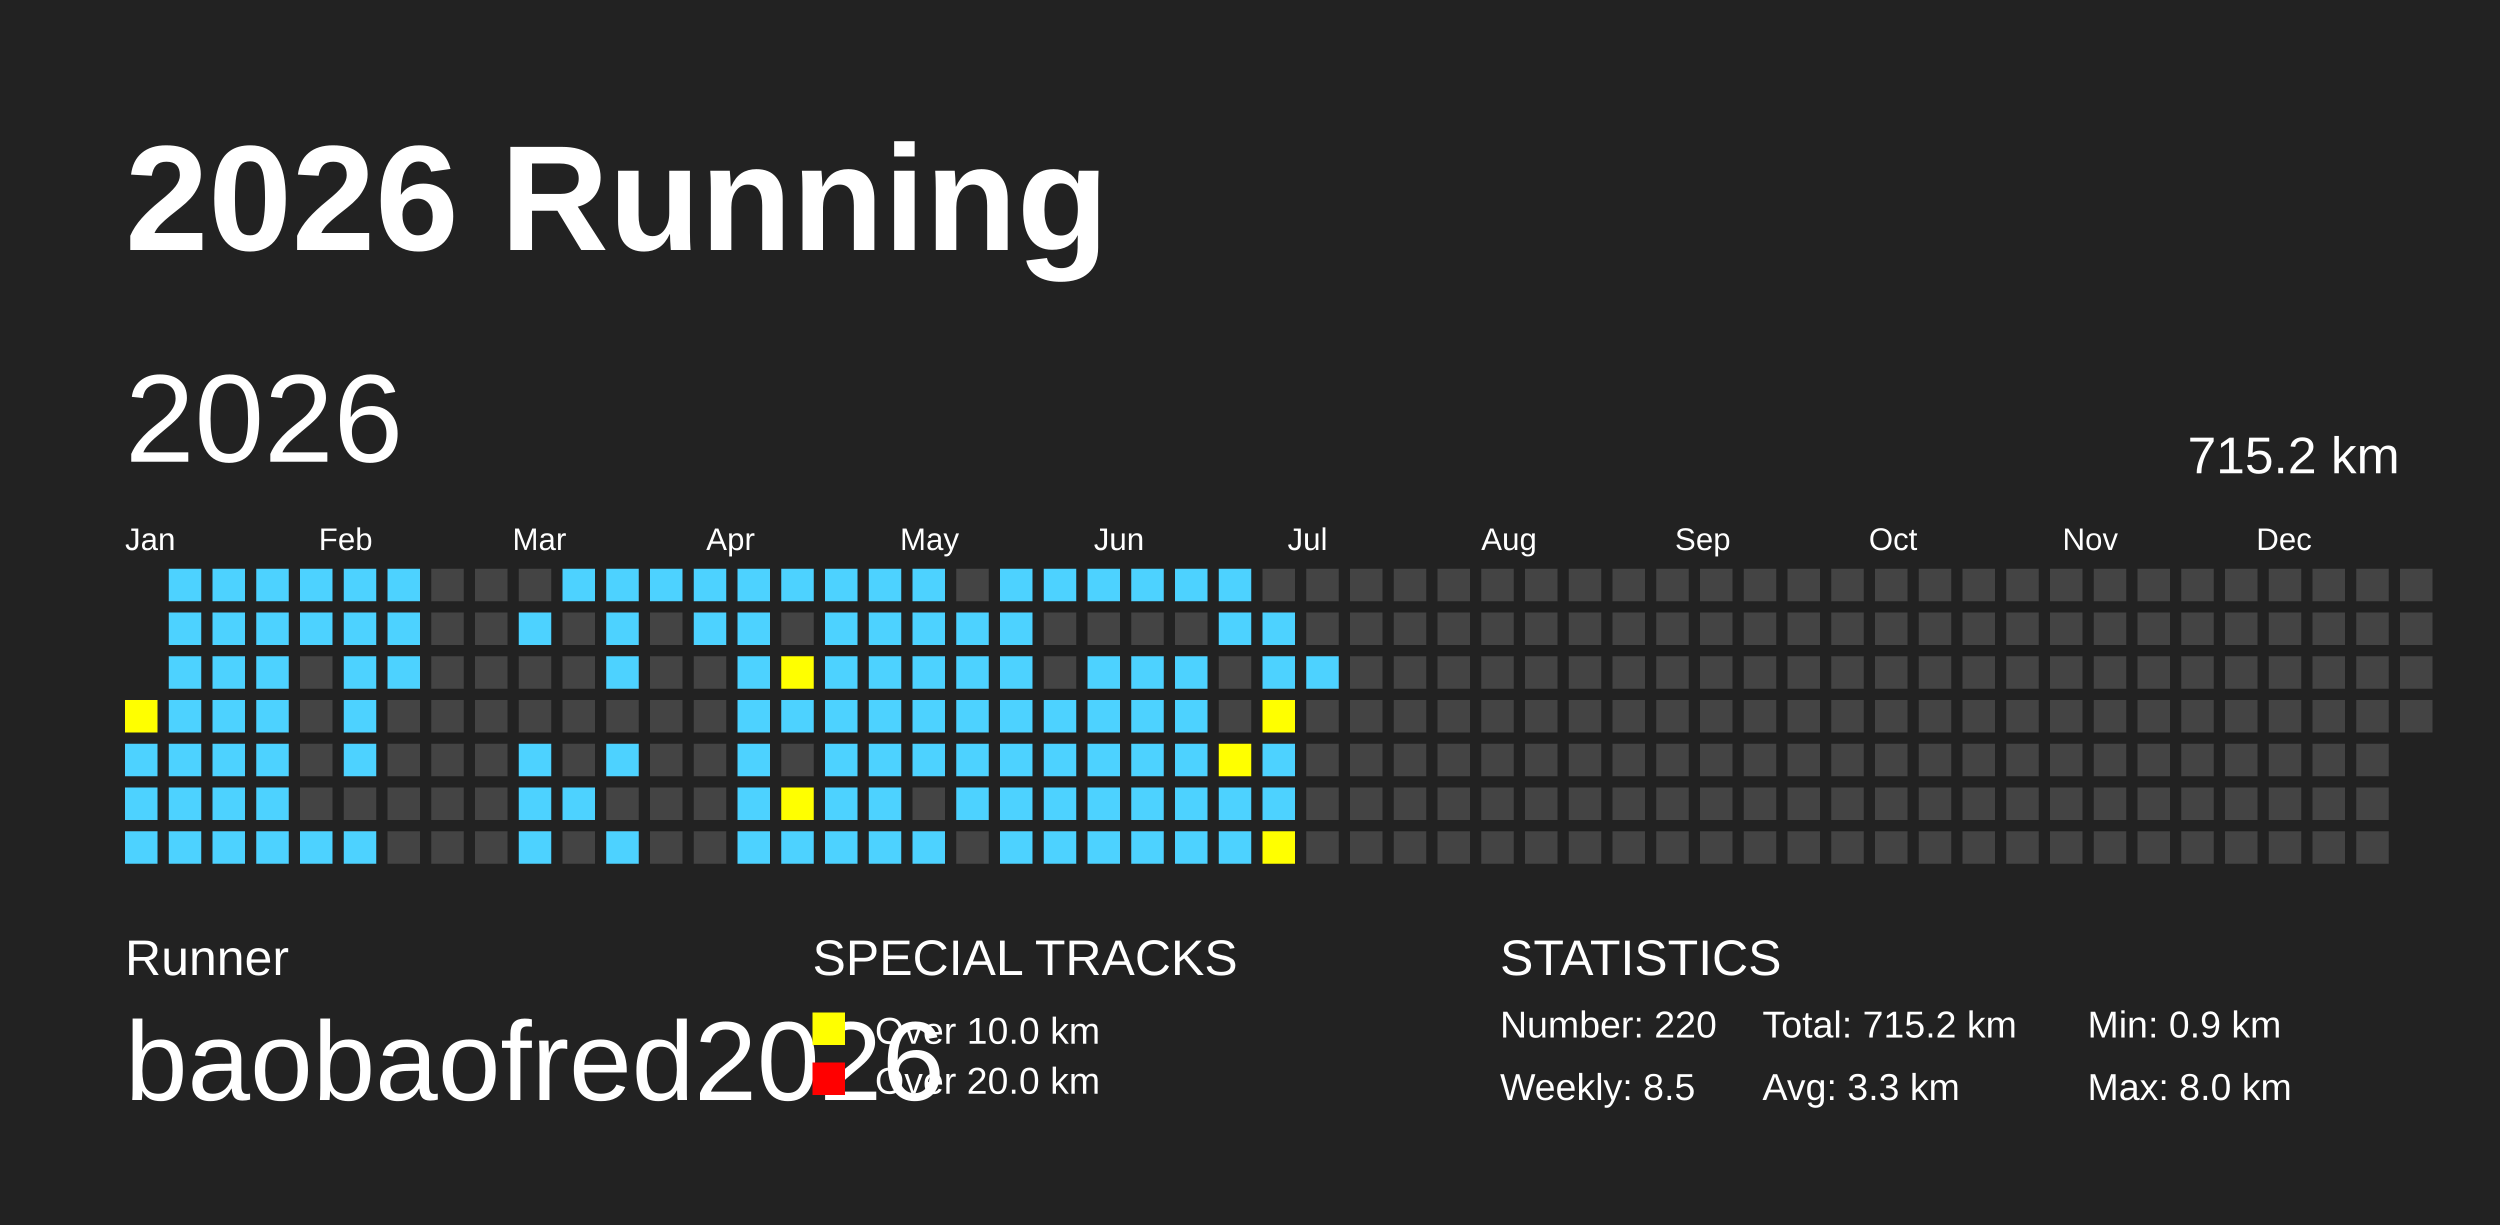
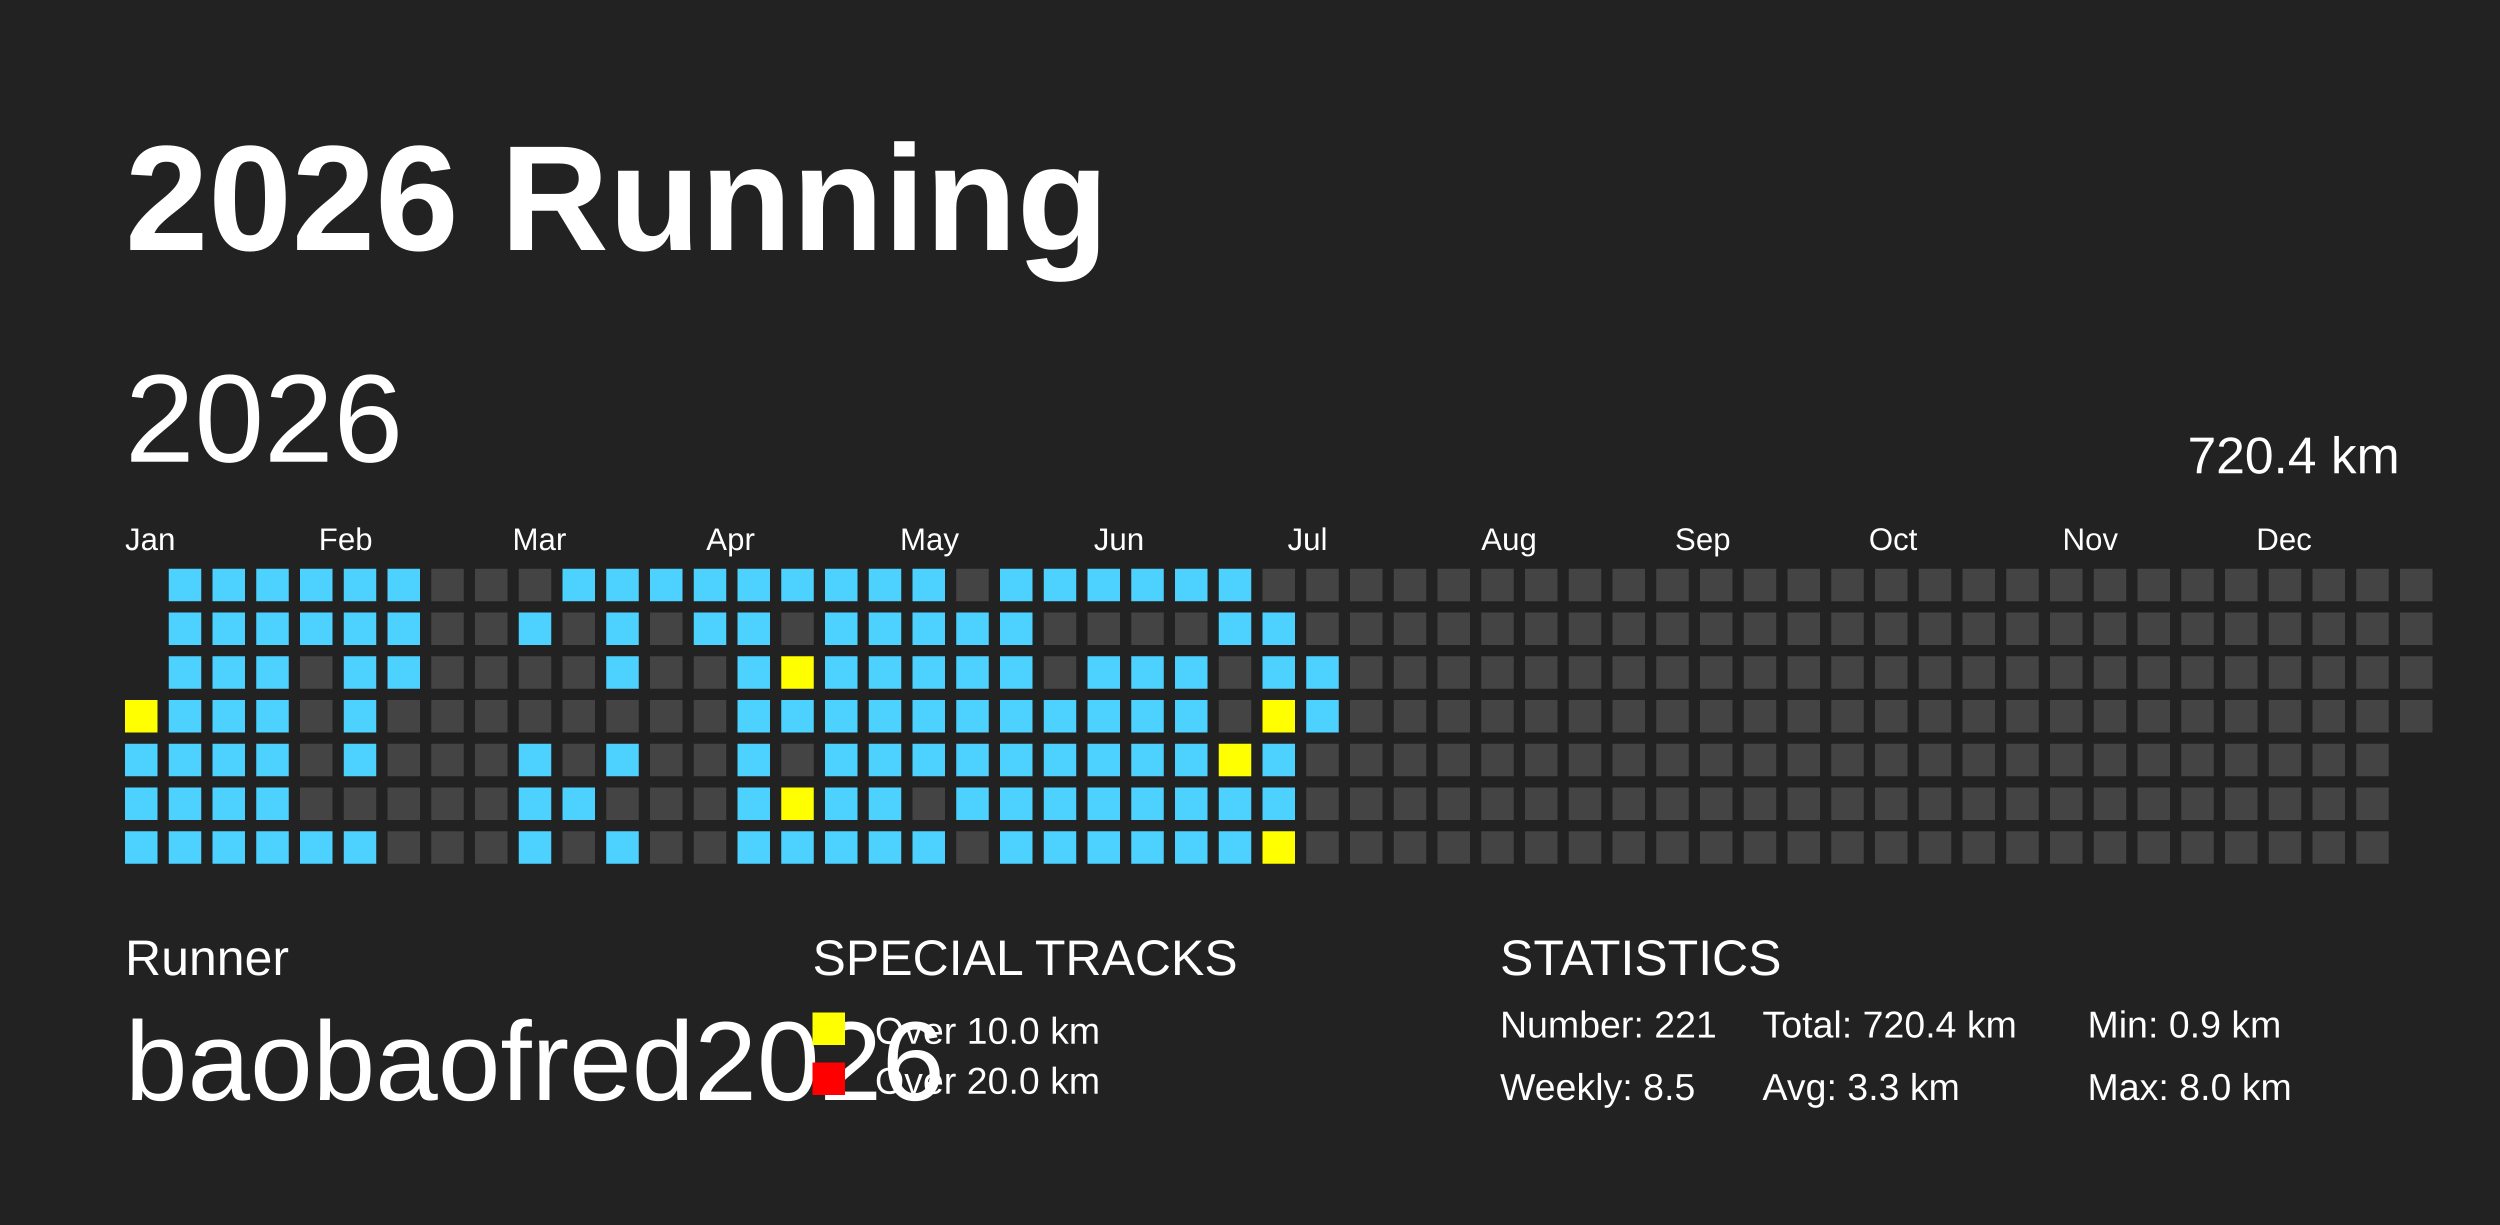
<svg xmlns="http://www.w3.org/2000/svg" baseProfile="full" height="98mm" version="1.1" viewBox="0,0,200,98" width="200mm">
  <defs />
  <rect fill="#222222" height="98" width="200" x="0" y="0" />
  <text fill="#FFFFFF" style="font-size:12px; font-family:Arial; font-weight:bold;" x="10" y="20">2026 Running</text>
  <text fill="#FFFFFF" style="font-size:4px; font-family:Arial" x="10" y="78">Runner</text>
  <text fill="#FFFFFF" style="font-size:9px; font-family:Arial" x="10" y="88">baobaofred2026</text>
  <text fill="#FFFFFF" style="font-size:4px; font-family:Arial" x="65" y="78">SPECIAL TRACKS</text>
  <rect fill="yellow" height="2.6" width="2.6" x="65" y="81" />
  <text fill="#FFFFFF" style="font-size:3px; font-family:Arial" x="70" y="83.5">Over 10.0 km</text>
  <rect fill="red" height="2.6" width="2.6" x="65" y="85" />
  <text fill="#FFFFFF" style="font-size:3px; font-family:Arial" x="70" y="87.5">Over 20.0 km</text>
  <text fill="#FFFFFF" style="font-size:4px; font-family:Arial" x="120" y="78">STATISTICS</text>
-   <text fill="#FFFFFF" style="font-size:3px; font-family:Arial" x="120" y="83">Number: 220</text>
+   <text fill="#FFFFFF" style="font-size:3px; font-family:Arial" x="120" y="83">Number: 221</text>
  <text fill="#FFFFFF" style="font-size:3px; font-family:Arial" x="120" y="88">Weekly: 8.5</text>
-   <text fill="#FFFFFF" style="font-size:3px; font-family:Arial" x="141" y="83">Total: 715.2 km</text>
+   <text fill="#FFFFFF" style="font-size:3px; font-family:Arial" x="141" y="83">Total: 720.4 km</text>
  <text fill="#FFFFFF" style="font-size:3px; font-family:Arial" x="141" y="88">Avg: 3.3 km</text>
  <text fill="#FFFFFF" style="font-size:3px; font-family:Arial" x="167" y="83">Min: 0.9 km</text>
  <text fill="#FFFFFF" style="font-size:3px; font-family:Arial" x="167" y="88">Max: 8.0 km</text>
  <text dominant-baseline="hanging" fill="#FFFFFF" style="font-size:10.0px; font-family:Arial;" x="10" y="30">2026</text>
-   <text dominant-baseline="hanging" fill="#FFFFFF" style="font-size:4.125px; font-family:Arial;" x="175" y="35">715.2 km</text>
+   <text dominant-baseline="hanging" fill="#FFFFFF" style="font-size:4.125px; font-family:Arial;" x="175" y="35">720.4 km</text>
  <text fill="#FFFFFF" style="font-size:2.5px; font-family:Arial" x="10.0" y="44">Jan</text>
  <text fill="#FFFFFF" style="font-size:2.5px; font-family:Arial" x="25.5" y="44">Feb</text>
  <text fill="#FFFFFF" style="font-size:2.5px; font-family:Arial" x="41.0" y="44">Mar</text>
  <text fill="#FFFFFF" style="font-size:2.5px; font-family:Arial" x="56.5" y="44">Apr</text>
  <text fill="#FFFFFF" style="font-size:2.5px; font-family:Arial" x="72.0" y="44">May</text>
  <text fill="#FFFFFF" style="font-size:2.5px; font-family:Arial" x="87.5" y="44">Jun</text>
  <text fill="#FFFFFF" style="font-size:2.5px; font-family:Arial" x="103.0" y="44">Jul</text>
  <text fill="#FFFFFF" style="font-size:2.5px; font-family:Arial" x="118.5" y="44">Aug</text>
  <text fill="#FFFFFF" style="font-size:2.5px; font-family:Arial" x="134.0" y="44">Sep</text>
  <text fill="#FFFFFF" style="font-size:2.5px; font-family:Arial" x="149.5" y="44">Oct</text>
  <text fill="#FFFFFF" style="font-size:2.5px; font-family:Arial" x="165.0" y="44">Nov</text>
  <text fill="#FFFFFF" style="font-size:2.5px; font-family:Arial" x="180.5" y="44">Dec</text>
  <rect fill="yellow" height="2.6" width="2.6" x="10.0" y="56.0" />
  <rect fill="#4DD2FF" height="2.6" width="2.6" x="10.0" y="59.5" />
  <rect fill="#4DD2FF" height="2.6" width="2.6" x="10.0" y="63.0" />
  <rect fill="#4DD2FF" height="2.6" width="2.6" x="10.0" y="66.5" />
  <rect fill="#4DD2FF" height="2.6" width="2.6" x="13.5" y="45.5" />
  <rect fill="#4DD2FF" height="2.6" width="2.6" x="13.5" y="49.0" />
  <rect fill="#4DD2FF" height="2.6" width="2.6" x="13.5" y="52.5" />
  <rect fill="#4DD2FF" height="2.6" width="2.6" x="13.5" y="56.0" />
  <rect fill="#4DD2FF" height="2.6" width="2.6" x="13.5" y="59.5" />
  <rect fill="#4DD2FF" height="2.6" width="2.6" x="13.5" y="63.0" />
  <rect fill="#4DD2FF" height="2.6" width="2.6" x="13.5" y="66.5" />
  <rect fill="#4DD2FF" height="2.6" width="2.6" x="17.0" y="45.5" />
  <rect fill="#4DD2FF" height="2.6" width="2.6" x="17.0" y="49.0" />
  <rect fill="#4DD2FF" height="2.6" width="2.6" x="17.0" y="52.5" />
  <rect fill="#4DD2FF" height="2.6" width="2.6" x="17.0" y="56.0" />
  <rect fill="#4DD2FF" height="2.6" width="2.6" x="17.0" y="59.5" />
  <rect fill="#4DD2FF" height="2.6" width="2.6" x="17.0" y="63.0" />
  <rect fill="#4DD2FF" height="2.6" width="2.6" x="17.0" y="66.5" />
  <rect fill="#4DD2FF" height="2.6" width="2.6" x="20.5" y="45.5" />
  <rect fill="#4DD2FF" height="2.6" width="2.6" x="20.5" y="49.0" />
  <rect fill="#4DD2FF" height="2.6" width="2.6" x="20.5" y="52.5" />
  <rect fill="#4DD2FF" height="2.6" width="2.6" x="20.5" y="56.0" />
  <rect fill="#4DD2FF" height="2.6" width="2.6" x="20.5" y="59.5" />
  <rect fill="#4DD2FF" height="2.6" width="2.6" x="20.5" y="63.0" />
  <rect fill="#4DD2FF" height="2.6" width="2.6" x="20.5" y="66.5" />
  <rect fill="#4DD2FF" height="2.6" width="2.6" x="24.0" y="45.5" />
  <rect fill="#4DD2FF" height="2.6" width="2.6" x="24.0" y="49.0" />
  <rect fill="#444444" height="2.6" width="2.6" x="24.0" y="52.5" />
  <rect fill="#444444" height="2.6" width="2.6" x="24.0" y="56.0" />
  <rect fill="#444444" height="2.6" width="2.6" x="24.0" y="59.5" />
  <rect fill="#444444" height="2.6" width="2.6" x="24.0" y="63.0" />
  <rect fill="#4DD2FF" height="2.6" width="2.6" x="24.0" y="66.5" />
  <rect fill="#4DD2FF" height="2.6" width="2.6" x="27.5" y="45.5" />
  <rect fill="#4DD2FF" height="2.6" width="2.6" x="27.5" y="49.0" />
  <rect fill="#4DD2FF" height="2.6" width="2.6" x="27.5" y="52.5" />
  <rect fill="#4DD2FF" height="2.6" width="2.6" x="27.5" y="56.0" />
  <rect fill="#4DD2FF" height="2.6" width="2.6" x="27.5" y="59.5" />
  <rect fill="#444444" height="2.6" width="2.6" x="27.5" y="63.0" />
  <rect fill="#4DD2FF" height="2.6" width="2.6" x="27.5" y="66.5" />
  <rect fill="#4DD2FF" height="2.6" width="2.6" x="31.0" y="45.5" />
  <rect fill="#4DD2FF" height="2.6" width="2.6" x="31.0" y="49.0" />
  <rect fill="#4DD2FF" height="2.6" width="2.6" x="31.0" y="52.5" />
  <rect fill="#444444" height="2.6" width="2.6" x="31.0" y="56.0" />
  <rect fill="#444444" height="2.6" width="2.6" x="31.0" y="59.5" />
  <rect fill="#444444" height="2.6" width="2.6" x="31.0" y="63.0" />
  <rect fill="#444444" height="2.6" width="2.6" x="31.0" y="66.5" />
  <rect fill="#444444" height="2.6" width="2.6" x="34.5" y="45.5" />
  <rect fill="#444444" height="2.6" width="2.6" x="34.5" y="49.0" />
  <rect fill="#444444" height="2.6" width="2.6" x="34.5" y="52.5" />
  <rect fill="#444444" height="2.6" width="2.6" x="34.5" y="56.0" />
  <rect fill="#444444" height="2.6" width="2.6" x="34.5" y="59.5" />
  <rect fill="#444444" height="2.6" width="2.6" x="34.5" y="63.0" />
  <rect fill="#444444" height="2.6" width="2.6" x="34.5" y="66.5" />
  <rect fill="#444444" height="2.6" width="2.6" x="38.0" y="45.5" />
  <rect fill="#444444" height="2.6" width="2.6" x="38.0" y="49.0" />
  <rect fill="#444444" height="2.6" width="2.6" x="38.0" y="52.5" />
  <rect fill="#444444" height="2.6" width="2.6" x="38.0" y="56.0" />
  <rect fill="#444444" height="2.6" width="2.6" x="38.0" y="59.5" />
  <rect fill="#444444" height="2.6" width="2.6" x="38.0" y="63.0" />
  <rect fill="#444444" height="2.6" width="2.6" x="38.0" y="66.5" />
  <rect fill="#444444" height="2.6" width="2.6" x="41.5" y="45.5" />
  <rect fill="#4DD2FF" height="2.6" width="2.6" x="41.5" y="49.0" />
  <rect fill="#444444" height="2.6" width="2.6" x="41.5" y="52.5" />
  <rect fill="#444444" height="2.6" width="2.6" x="41.5" y="56.0" />
  <rect fill="#4DD2FF" height="2.6" width="2.6" x="41.5" y="59.5" />
  <rect fill="#4DD2FF" height="2.6" width="2.6" x="41.5" y="63.0" />
  <rect fill="#4DD2FF" height="2.6" width="2.6" x="41.5" y="66.5" />
  <rect fill="#4DD2FF" height="2.6" width="2.6" x="45.0" y="45.5" />
  <rect fill="#444444" height="2.6" width="2.6" x="45.0" y="49.0" />
  <rect fill="#444444" height="2.6" width="2.6" x="45.0" y="52.5" />
  <rect fill="#444444" height="2.6" width="2.6" x="45.0" y="56.0" />
  <rect fill="#444444" height="2.6" width="2.6" x="45.0" y="59.5" />
  <rect fill="#4DD2FF" height="2.6" width="2.6" x="45.0" y="63.0" />
  <rect fill="#444444" height="2.6" width="2.6" x="45.0" y="66.5" />
  <rect fill="#4DD2FF" height="2.6" width="2.6" x="48.5" y="45.5" />
  <rect fill="#4DD2FF" height="2.6" width="2.6" x="48.5" y="49.0" />
  <rect fill="#4DD2FF" height="2.6" width="2.6" x="48.5" y="52.5" />
  <rect fill="#444444" height="2.6" width="2.6" x="48.5" y="56.0" />
  <rect fill="#4DD2FF" height="2.6" width="2.6" x="48.5" y="59.5" />
  <rect fill="#444444" height="2.6" width="2.6" x="48.5" y="63.0" />
  <rect fill="#4DD2FF" height="2.6" width="2.6" x="48.5" y="66.5" />
  <rect fill="#4DD2FF" height="2.6" width="2.6" x="52.0" y="45.5" />
  <rect fill="#444444" height="2.6" width="2.6" x="52.0" y="49.0" />
  <rect fill="#444444" height="2.6" width="2.6" x="52.0" y="52.5" />
  <rect fill="#444444" height="2.6" width="2.6" x="52.0" y="56.0" />
  <rect fill="#444444" height="2.6" width="2.6" x="52.0" y="59.5" />
  <rect fill="#444444" height="2.6" width="2.6" x="52.0" y="63.0" />
  <rect fill="#444444" height="2.6" width="2.6" x="52.0" y="66.5" />
  <rect fill="#4DD2FF" height="2.6" width="2.6" x="55.5" y="45.5" />
  <rect fill="#4DD2FF" height="2.6" width="2.6" x="55.5" y="49.0" />
  <rect fill="#444444" height="2.6" width="2.6" x="55.5" y="52.5" />
  <rect fill="#444444" height="2.6" width="2.6" x="55.5" y="56.0" />
  <rect fill="#444444" height="2.6" width="2.6" x="55.5" y="59.5" />
  <rect fill="#444444" height="2.6" width="2.6" x="55.5" y="63.0" />
  <rect fill="#444444" height="2.6" width="2.6" x="55.5" y="66.5" />
  <rect fill="#4DD2FF" height="2.6" width="2.6" x="59.0" y="45.5" />
  <rect fill="#4DD2FF" height="2.6" width="2.6" x="59.0" y="49.0" />
  <rect fill="#4DD2FF" height="2.6" width="2.6" x="59.0" y="52.5" />
  <rect fill="#4DD2FF" height="2.6" width="2.6" x="59.0" y="56.0" />
  <rect fill="#4DD2FF" height="2.6" width="2.6" x="59.0" y="59.5" />
  <rect fill="#4DD2FF" height="2.6" width="2.6" x="59.0" y="63.0" />
  <rect fill="#4DD2FF" height="2.6" width="2.6" x="59.0" y="66.5" />
  <rect fill="#4DD2FF" height="2.6" width="2.6" x="62.5" y="45.5" />
  <rect fill="#444444" height="2.6" width="2.6" x="62.5" y="49.0" />
  <rect fill="yellow" height="2.6" width="2.6" x="62.5" y="52.5" />
  <rect fill="#4DD2FF" height="2.6" width="2.6" x="62.5" y="56.0" />
  <rect fill="#444444" height="2.6" width="2.6" x="62.5" y="59.5" />
  <rect fill="yellow" height="2.6" width="2.6" x="62.5" y="63.0" />
  <rect fill="#4DD2FF" height="2.6" width="2.6" x="62.5" y="66.5" />
  <rect fill="#4DD2FF" height="2.6" width="2.6" x="66.0" y="45.5" />
  <rect fill="#4DD2FF" height="2.6" width="2.6" x="66.0" y="49.0" />
  <rect fill="#4DD2FF" height="2.6" width="2.6" x="66.0" y="52.5" />
  <rect fill="#4DD2FF" height="2.6" width="2.6" x="66.0" y="56.0" />
  <rect fill="#4DD2FF" height="2.6" width="2.6" x="66.0" y="59.5" />
  <rect fill="#4DD2FF" height="2.6" width="2.6" x="66.0" y="63.0" />
  <rect fill="#4DD2FF" height="2.6" width="2.6" x="66.0" y="66.5" />
  <rect fill="#4DD2FF" height="2.6" width="2.6" x="69.5" y="45.5" />
  <rect fill="#4DD2FF" height="2.6" width="2.6" x="69.5" y="49.0" />
  <rect fill="#4DD2FF" height="2.6" width="2.6" x="69.5" y="52.5" />
  <rect fill="#4DD2FF" height="2.6" width="2.6" x="69.5" y="56.0" />
  <rect fill="#4DD2FF" height="2.6" width="2.6" x="69.5" y="59.5" />
  <rect fill="#4DD2FF" height="2.6" width="2.6" x="69.5" y="63.0" />
  <rect fill="#4DD2FF" height="2.6" width="2.6" x="69.5" y="66.5" />
  <rect fill="#4DD2FF" height="2.6" width="2.6" x="73.0" y="45.5" />
  <rect fill="#4DD2FF" height="2.6" width="2.6" x="73.0" y="49.0" />
  <rect fill="#4DD2FF" height="2.6" width="2.6" x="73.0" y="52.5" />
  <rect fill="#4DD2FF" height="2.6" width="2.6" x="73.0" y="56.0" />
  <rect fill="#4DD2FF" height="2.6" width="2.6" x="73.0" y="59.5" />
  <rect fill="#444444" height="2.6" width="2.6" x="73.0" y="63.0" />
  <rect fill="#4DD2FF" height="2.6" width="2.6" x="73.0" y="66.5" />
  <rect fill="#444444" height="2.6" width="2.6" x="76.5" y="45.5" />
  <rect fill="#4DD2FF" height="2.6" width="2.6" x="76.5" y="49.0" />
  <rect fill="#4DD2FF" height="2.6" width="2.6" x="76.5" y="52.5" />
  <rect fill="#4DD2FF" height="2.6" width="2.6" x="76.5" y="56.0" />
  <rect fill="#4DD2FF" height="2.6" width="2.6" x="76.5" y="59.5" />
  <rect fill="#4DD2FF" height="2.6" width="2.6" x="76.5" y="63.0" />
  <rect fill="#444444" height="2.6" width="2.6" x="76.5" y="66.5" />
  <rect fill="#4DD2FF" height="2.6" width="2.6" x="80.0" y="45.5" />
  <rect fill="#4DD2FF" height="2.6" width="2.6" x="80.0" y="49.0" />
  <rect fill="#4DD2FF" height="2.6" width="2.6" x="80.0" y="52.5" />
  <rect fill="#4DD2FF" height="2.6" width="2.6" x="80.0" y="56.0" />
  <rect fill="#4DD2FF" height="2.6" width="2.6" x="80.0" y="59.5" />
  <rect fill="#4DD2FF" height="2.6" width="2.6" x="80.0" y="63.0" />
  <rect fill="#4DD2FF" height="2.6" width="2.6" x="80.0" y="66.5" />
  <rect fill="#4DD2FF" height="2.6" width="2.6" x="83.5" y="45.5" />
  <rect fill="#444444" height="2.6" width="2.6" x="83.5" y="49.0" />
  <rect fill="#444444" height="2.6" width="2.6" x="83.5" y="52.5" />
  <rect fill="#4DD2FF" height="2.6" width="2.6" x="83.5" y="56.0" />
  <rect fill="#4DD2FF" height="2.6" width="2.6" x="83.5" y="59.5" />
  <rect fill="#4DD2FF" height="2.6" width="2.6" x="83.5" y="63.0" />
  <rect fill="#4DD2FF" height="2.6" width="2.6" x="83.5" y="66.5" />
  <rect fill="#4DD2FF" height="2.6" width="2.6" x="87.0" y="45.5" />
  <rect fill="#444444" height="2.6" width="2.6" x="87.0" y="49.0" />
  <rect fill="#4DD2FF" height="2.6" width="2.6" x="87.0" y="52.5" />
  <rect fill="#4DD2FF" height="2.6" width="2.6" x="87.0" y="56.0" />
  <rect fill="#4DD2FF" height="2.6" width="2.6" x="87.0" y="59.5" />
  <rect fill="#4DD2FF" height="2.6" width="2.6" x="87.0" y="63.0" />
  <rect fill="#4DD2FF" height="2.6" width="2.6" x="87.0" y="66.5" />
  <rect fill="#4DD2FF" height="2.6" width="2.6" x="90.5" y="45.5" />
  <rect fill="#444444" height="2.6" width="2.6" x="90.5" y="49.0" />
  <rect fill="#4DD2FF" height="2.6" width="2.6" x="90.5" y="52.5" />
  <rect fill="#4DD2FF" height="2.6" width="2.6" x="90.5" y="56.0" />
  <rect fill="#4DD2FF" height="2.6" width="2.6" x="90.5" y="59.5" />
  <rect fill="#4DD2FF" height="2.6" width="2.6" x="90.5" y="63.0" />
  <rect fill="#4DD2FF" height="2.6" width="2.6" x="90.5" y="66.5" />
  <rect fill="#4DD2FF" height="2.6" width="2.6" x="94.0" y="45.5" />
  <rect fill="#444444" height="2.6" width="2.6" x="94.0" y="49.0" />
  <rect fill="#4DD2FF" height="2.6" width="2.6" x="94.0" y="52.5" />
  <rect fill="#4DD2FF" height="2.6" width="2.6" x="94.0" y="56.0" />
  <rect fill="#4DD2FF" height="2.6" width="2.6" x="94.0" y="59.5" />
  <rect fill="#4DD2FF" height="2.6" width="2.6" x="94.0" y="63.0" />
  <rect fill="#4DD2FF" height="2.6" width="2.6" x="94.0" y="66.5" />
  <rect fill="#4DD2FF" height="2.6" width="2.6" x="97.5" y="45.5" />
  <rect fill="#4DD2FF" height="2.6" width="2.6" x="97.5" y="49.0" />
  <rect fill="#444444" height="2.6" width="2.6" x="97.5" y="52.5" />
  <rect fill="#444444" height="2.6" width="2.6" x="97.5" y="56.0" />
  <rect fill="yellow" height="2.6" width="2.6" x="97.5" y="59.5" />
  <rect fill="#4DD2FF" height="2.6" width="2.6" x="97.5" y="63.0" />
  <rect fill="#4DD2FF" height="2.6" width="2.6" x="97.5" y="66.5" />
  <rect fill="#444444" height="2.6" width="2.6" x="101.0" y="45.5" />
  <rect fill="#4DD2FF" height="2.6" width="2.6" x="101.0" y="49.0" />
  <rect fill="#4DD2FF" height="2.6" width="2.6" x="101.0" y="52.5" />
  <rect fill="yellow" height="2.6" width="2.6" x="101.0" y="56.0" />
  <rect fill="#4DD2FF" height="2.6" width="2.6" x="101.0" y="59.5" />
  <rect fill="#4DD2FF" height="2.6" width="2.6" x="101.0" y="63.0" />
  <rect fill="yellow" height="2.6" width="2.6" x="101.0" y="66.5" />
  <rect fill="#444444" height="2.6" width="2.6" x="104.5" y="45.5" />
  <rect fill="#444444" height="2.6" width="2.6" x="104.5" y="49.0" />
  <rect fill="#4DD2FF" height="2.6" width="2.6" x="104.5" y="52.5" />
-   <rect fill="#444444" height="2.6" width="2.6" x="104.5" y="56.0" />
+   <rect fill="#4DD2FF" height="2.6" width="2.6" x="104.5" y="56.0" />
  <rect fill="#444444" height="2.6" width="2.6" x="104.5" y="59.5" />
  <rect fill="#444444" height="2.6" width="2.6" x="104.5" y="63.0" />
  <rect fill="#444444" height="2.6" width="2.6" x="104.5" y="66.5" />
  <rect fill="#444444" height="2.6" width="2.6" x="108.0" y="45.5" />
  <rect fill="#444444" height="2.6" width="2.6" x="108.0" y="49.0" />
  <rect fill="#444444" height="2.6" width="2.6" x="108.0" y="52.5" />
  <rect fill="#444444" height="2.6" width="2.6" x="108.0" y="56.0" />
  <rect fill="#444444" height="2.6" width="2.6" x="108.0" y="59.5" />
  <rect fill="#444444" height="2.6" width="2.6" x="108.0" y="63.0" />
  <rect fill="#444444" height="2.6" width="2.6" x="108.0" y="66.5" />
  <rect fill="#444444" height="2.6" width="2.6" x="111.5" y="45.5" />
  <rect fill="#444444" height="2.6" width="2.6" x="111.5" y="49.0" />
  <rect fill="#444444" height="2.6" width="2.6" x="111.5" y="52.5" />
  <rect fill="#444444" height="2.6" width="2.6" x="111.5" y="56.0" />
  <rect fill="#444444" height="2.6" width="2.6" x="111.5" y="59.5" />
  <rect fill="#444444" height="2.6" width="2.6" x="111.5" y="63.0" />
  <rect fill="#444444" height="2.6" width="2.6" x="111.5" y="66.5" />
  <rect fill="#444444" height="2.6" width="2.6" x="115.0" y="45.5" />
  <rect fill="#444444" height="2.6" width="2.6" x="115.0" y="49.0" />
  <rect fill="#444444" height="2.6" width="2.6" x="115.0" y="52.5" />
  <rect fill="#444444" height="2.6" width="2.6" x="115.0" y="56.0" />
  <rect fill="#444444" height="2.6" width="2.6" x="115.0" y="59.5" />
  <rect fill="#444444" height="2.6" width="2.6" x="115.0" y="63.0" />
  <rect fill="#444444" height="2.6" width="2.6" x="115.0" y="66.5" />
  <rect fill="#444444" height="2.6" width="2.6" x="118.5" y="45.5" />
  <rect fill="#444444" height="2.6" width="2.6" x="118.5" y="49.0" />
  <rect fill="#444444" height="2.6" width="2.6" x="118.5" y="52.5" />
  <rect fill="#444444" height="2.6" width="2.6" x="118.5" y="56.0" />
  <rect fill="#444444" height="2.6" width="2.6" x="118.5" y="59.5" />
  <rect fill="#444444" height="2.6" width="2.6" x="118.5" y="63.0" />
  <rect fill="#444444" height="2.6" width="2.6" x="118.5" y="66.5" />
  <rect fill="#444444" height="2.6" width="2.6" x="122.0" y="45.5" />
  <rect fill="#444444" height="2.6" width="2.6" x="122.0" y="49.0" />
  <rect fill="#444444" height="2.6" width="2.6" x="122.0" y="52.5" />
  <rect fill="#444444" height="2.6" width="2.6" x="122.0" y="56.0" />
  <rect fill="#444444" height="2.6" width="2.6" x="122.0" y="59.5" />
  <rect fill="#444444" height="2.6" width="2.6" x="122.0" y="63.0" />
  <rect fill="#444444" height="2.6" width="2.6" x="122.0" y="66.5" />
  <rect fill="#444444" height="2.6" width="2.6" x="125.5" y="45.5" />
  <rect fill="#444444" height="2.6" width="2.6" x="125.5" y="49.0" />
  <rect fill="#444444" height="2.6" width="2.6" x="125.5" y="52.5" />
  <rect fill="#444444" height="2.6" width="2.6" x="125.5" y="56.0" />
  <rect fill="#444444" height="2.6" width="2.6" x="125.5" y="59.5" />
  <rect fill="#444444" height="2.6" width="2.6" x="125.5" y="63.0" />
  <rect fill="#444444" height="2.6" width="2.6" x="125.5" y="66.5" />
  <rect fill="#444444" height="2.6" width="2.6" x="129.0" y="45.5" />
  <rect fill="#444444" height="2.6" width="2.6" x="129.0" y="49.0" />
  <rect fill="#444444" height="2.6" width="2.6" x="129.0" y="52.5" />
  <rect fill="#444444" height="2.6" width="2.6" x="129.0" y="56.0" />
  <rect fill="#444444" height="2.6" width="2.6" x="129.0" y="59.5" />
  <rect fill="#444444" height="2.6" width="2.6" x="129.0" y="63.0" />
  <rect fill="#444444" height="2.6" width="2.6" x="129.0" y="66.5" />
  <rect fill="#444444" height="2.6" width="2.6" x="132.5" y="45.5" />
  <rect fill="#444444" height="2.6" width="2.6" x="132.5" y="49.0" />
  <rect fill="#444444" height="2.6" width="2.6" x="132.5" y="52.5" />
  <rect fill="#444444" height="2.6" width="2.6" x="132.5" y="56.0" />
  <rect fill="#444444" height="2.6" width="2.6" x="132.5" y="59.5" />
  <rect fill="#444444" height="2.6" width="2.6" x="132.5" y="63.0" />
  <rect fill="#444444" height="2.6" width="2.6" x="132.5" y="66.5" />
  <rect fill="#444444" height="2.6" width="2.6" x="136.0" y="45.5" />
  <rect fill="#444444" height="2.6" width="2.6" x="136.0" y="49.0" />
  <rect fill="#444444" height="2.6" width="2.6" x="136.0" y="52.5" />
  <rect fill="#444444" height="2.6" width="2.6" x="136.0" y="56.0" />
  <rect fill="#444444" height="2.6" width="2.6" x="136.0" y="59.5" />
  <rect fill="#444444" height="2.6" width="2.6" x="136.0" y="63.0" />
  <rect fill="#444444" height="2.6" width="2.6" x="136.0" y="66.5" />
  <rect fill="#444444" height="2.6" width="2.6" x="139.5" y="45.5" />
  <rect fill="#444444" height="2.6" width="2.6" x="139.5" y="49.0" />
  <rect fill="#444444" height="2.6" width="2.6" x="139.5" y="52.5" />
  <rect fill="#444444" height="2.6" width="2.6" x="139.5" y="56.0" />
  <rect fill="#444444" height="2.6" width="2.6" x="139.5" y="59.5" />
  <rect fill="#444444" height="2.6" width="2.6" x="139.5" y="63.0" />
  <rect fill="#444444" height="2.6" width="2.6" x="139.5" y="66.5" />
  <rect fill="#444444" height="2.6" width="2.6" x="143.0" y="45.5" />
  <rect fill="#444444" height="2.6" width="2.6" x="143.0" y="49.0" />
  <rect fill="#444444" height="2.6" width="2.6" x="143.0" y="52.5" />
  <rect fill="#444444" height="2.6" width="2.6" x="143.0" y="56.0" />
  <rect fill="#444444" height="2.6" width="2.6" x="143.0" y="59.5" />
  <rect fill="#444444" height="2.6" width="2.6" x="143.0" y="63.0" />
  <rect fill="#444444" height="2.6" width="2.6" x="143.0" y="66.5" />
  <rect fill="#444444" height="2.6" width="2.6" x="146.5" y="45.5" />
  <rect fill="#444444" height="2.6" width="2.6" x="146.5" y="49.0" />
  <rect fill="#444444" height="2.6" width="2.6" x="146.5" y="52.5" />
  <rect fill="#444444" height="2.6" width="2.6" x="146.5" y="56.0" />
  <rect fill="#444444" height="2.6" width="2.6" x="146.5" y="59.5" />
  <rect fill="#444444" height="2.6" width="2.6" x="146.5" y="63.0" />
  <rect fill="#444444" height="2.6" width="2.6" x="146.5" y="66.5" />
  <rect fill="#444444" height="2.6" width="2.6" x="150.0" y="45.5" />
  <rect fill="#444444" height="2.6" width="2.6" x="150.0" y="49.0" />
  <rect fill="#444444" height="2.6" width="2.6" x="150.0" y="52.5" />
  <rect fill="#444444" height="2.6" width="2.6" x="150.0" y="56.0" />
  <rect fill="#444444" height="2.6" width="2.6" x="150.0" y="59.5" />
  <rect fill="#444444" height="2.6" width="2.6" x="150.0" y="63.0" />
  <rect fill="#444444" height="2.6" width="2.6" x="150.0" y="66.5" />
  <rect fill="#444444" height="2.6" width="2.6" x="153.5" y="45.5" />
  <rect fill="#444444" height="2.6" width="2.6" x="153.5" y="49.0" />
  <rect fill="#444444" height="2.6" width="2.6" x="153.5" y="52.5" />
  <rect fill="#444444" height="2.6" width="2.6" x="153.5" y="56.0" />
  <rect fill="#444444" height="2.6" width="2.6" x="153.5" y="59.5" />
  <rect fill="#444444" height="2.6" width="2.6" x="153.5" y="63.0" />
  <rect fill="#444444" height="2.6" width="2.6" x="153.5" y="66.5" />
  <rect fill="#444444" height="2.6" width="2.6" x="157.0" y="45.5" />
  <rect fill="#444444" height="2.6" width="2.6" x="157.0" y="49.0" />
  <rect fill="#444444" height="2.6" width="2.6" x="157.0" y="52.5" />
  <rect fill="#444444" height="2.6" width="2.6" x="157.0" y="56.0" />
  <rect fill="#444444" height="2.6" width="2.6" x="157.0" y="59.5" />
  <rect fill="#444444" height="2.6" width="2.6" x="157.0" y="63.0" />
  <rect fill="#444444" height="2.6" width="2.6" x="157.0" y="66.5" />
  <rect fill="#444444" height="2.6" width="2.6" x="160.5" y="45.5" />
  <rect fill="#444444" height="2.6" width="2.6" x="160.5" y="49.0" />
  <rect fill="#444444" height="2.6" width="2.6" x="160.5" y="52.5" />
  <rect fill="#444444" height="2.6" width="2.6" x="160.5" y="56.0" />
  <rect fill="#444444" height="2.6" width="2.6" x="160.5" y="59.5" />
  <rect fill="#444444" height="2.6" width="2.6" x="160.5" y="63.0" />
  <rect fill="#444444" height="2.6" width="2.6" x="160.5" y="66.5" />
  <rect fill="#444444" height="2.6" width="2.6" x="164.0" y="45.5" />
  <rect fill="#444444" height="2.6" width="2.6" x="164.0" y="49.0" />
  <rect fill="#444444" height="2.6" width="2.6" x="164.0" y="52.5" />
  <rect fill="#444444" height="2.6" width="2.6" x="164.0" y="56.0" />
  <rect fill="#444444" height="2.6" width="2.6" x="164.0" y="59.5" />
  <rect fill="#444444" height="2.6" width="2.6" x="164.0" y="63.0" />
  <rect fill="#444444" height="2.6" width="2.6" x="164.0" y="66.5" />
  <rect fill="#444444" height="2.6" width="2.6" x="167.5" y="45.5" />
  <rect fill="#444444" height="2.6" width="2.6" x="167.5" y="49.0" />
  <rect fill="#444444" height="2.6" width="2.6" x="167.5" y="52.5" />
  <rect fill="#444444" height="2.6" width="2.6" x="167.5" y="56.0" />
  <rect fill="#444444" height="2.6" width="2.6" x="167.5" y="59.5" />
  <rect fill="#444444" height="2.6" width="2.6" x="167.5" y="63.0" />
  <rect fill="#444444" height="2.6" width="2.6" x="167.5" y="66.5" />
  <rect fill="#444444" height="2.6" width="2.6" x="171.0" y="45.5" />
  <rect fill="#444444" height="2.6" width="2.6" x="171.0" y="49.0" />
  <rect fill="#444444" height="2.6" width="2.6" x="171.0" y="52.5" />
  <rect fill="#444444" height="2.6" width="2.6" x="171.0" y="56.0" />
  <rect fill="#444444" height="2.6" width="2.6" x="171.0" y="59.5" />
  <rect fill="#444444" height="2.6" width="2.6" x="171.0" y="63.0" />
  <rect fill="#444444" height="2.6" width="2.6" x="171.0" y="66.5" />
  <rect fill="#444444" height="2.6" width="2.6" x="174.5" y="45.5" />
  <rect fill="#444444" height="2.6" width="2.6" x="174.5" y="49.0" />
  <rect fill="#444444" height="2.6" width="2.6" x="174.5" y="52.5" />
  <rect fill="#444444" height="2.6" width="2.6" x="174.5" y="56.0" />
  <rect fill="#444444" height="2.6" width="2.6" x="174.5" y="59.5" />
  <rect fill="#444444" height="2.6" width="2.6" x="174.5" y="63.0" />
  <rect fill="#444444" height="2.6" width="2.6" x="174.5" y="66.5" />
  <rect fill="#444444" height="2.6" width="2.6" x="178.0" y="45.5" />
  <rect fill="#444444" height="2.6" width="2.6" x="178.0" y="49.0" />
  <rect fill="#444444" height="2.6" width="2.6" x="178.0" y="52.5" />
  <rect fill="#444444" height="2.6" width="2.6" x="178.0" y="56.0" />
  <rect fill="#444444" height="2.6" width="2.6" x="178.0" y="59.5" />
  <rect fill="#444444" height="2.6" width="2.6" x="178.0" y="63.0" />
  <rect fill="#444444" height="2.6" width="2.6" x="178.0" y="66.5" />
  <rect fill="#444444" height="2.6" width="2.6" x="181.5" y="45.5" />
  <rect fill="#444444" height="2.6" width="2.6" x="181.5" y="49.0" />
  <rect fill="#444444" height="2.6" width="2.6" x="181.5" y="52.5" />
  <rect fill="#444444" height="2.6" width="2.6" x="181.5" y="56.0" />
  <rect fill="#444444" height="2.6" width="2.6" x="181.5" y="59.5" />
  <rect fill="#444444" height="2.6" width="2.6" x="181.5" y="63.0" />
  <rect fill="#444444" height="2.6" width="2.6" x="181.5" y="66.5" />
  <rect fill="#444444" height="2.6" width="2.6" x="185.0" y="45.5" />
  <rect fill="#444444" height="2.6" width="2.6" x="185.0" y="49.0" />
  <rect fill="#444444" height="2.6" width="2.6" x="185.0" y="52.5" />
  <rect fill="#444444" height="2.6" width="2.6" x="185.0" y="56.0" />
  <rect fill="#444444" height="2.6" width="2.6" x="185.0" y="59.5" />
  <rect fill="#444444" height="2.6" width="2.6" x="185.0" y="63.0" />
  <rect fill="#444444" height="2.6" width="2.6" x="185.0" y="66.5" />
  <rect fill="#444444" height="2.6" width="2.6" x="188.5" y="45.5" />
  <rect fill="#444444" height="2.6" width="2.6" x="188.5" y="49.0" />
  <rect fill="#444444" height="2.6" width="2.6" x="188.5" y="52.5" />
  <rect fill="#444444" height="2.6" width="2.6" x="188.5" y="56.0" />
  <rect fill="#444444" height="2.6" width="2.6" x="188.5" y="59.5" />
  <rect fill="#444444" height="2.6" width="2.6" x="188.5" y="63.0" />
  <rect fill="#444444" height="2.6" width="2.6" x="188.5" y="66.5" />
  <rect fill="#444444" height="2.6" width="2.6" x="192.0" y="45.5" />
  <rect fill="#444444" height="2.6" width="2.6" x="192.0" y="49.0" />
  <rect fill="#444444" height="2.6" width="2.6" x="192.0" y="52.5" />
  <rect fill="#444444" height="2.6" width="2.6" x="192.0" y="56.0" />
</svg>
